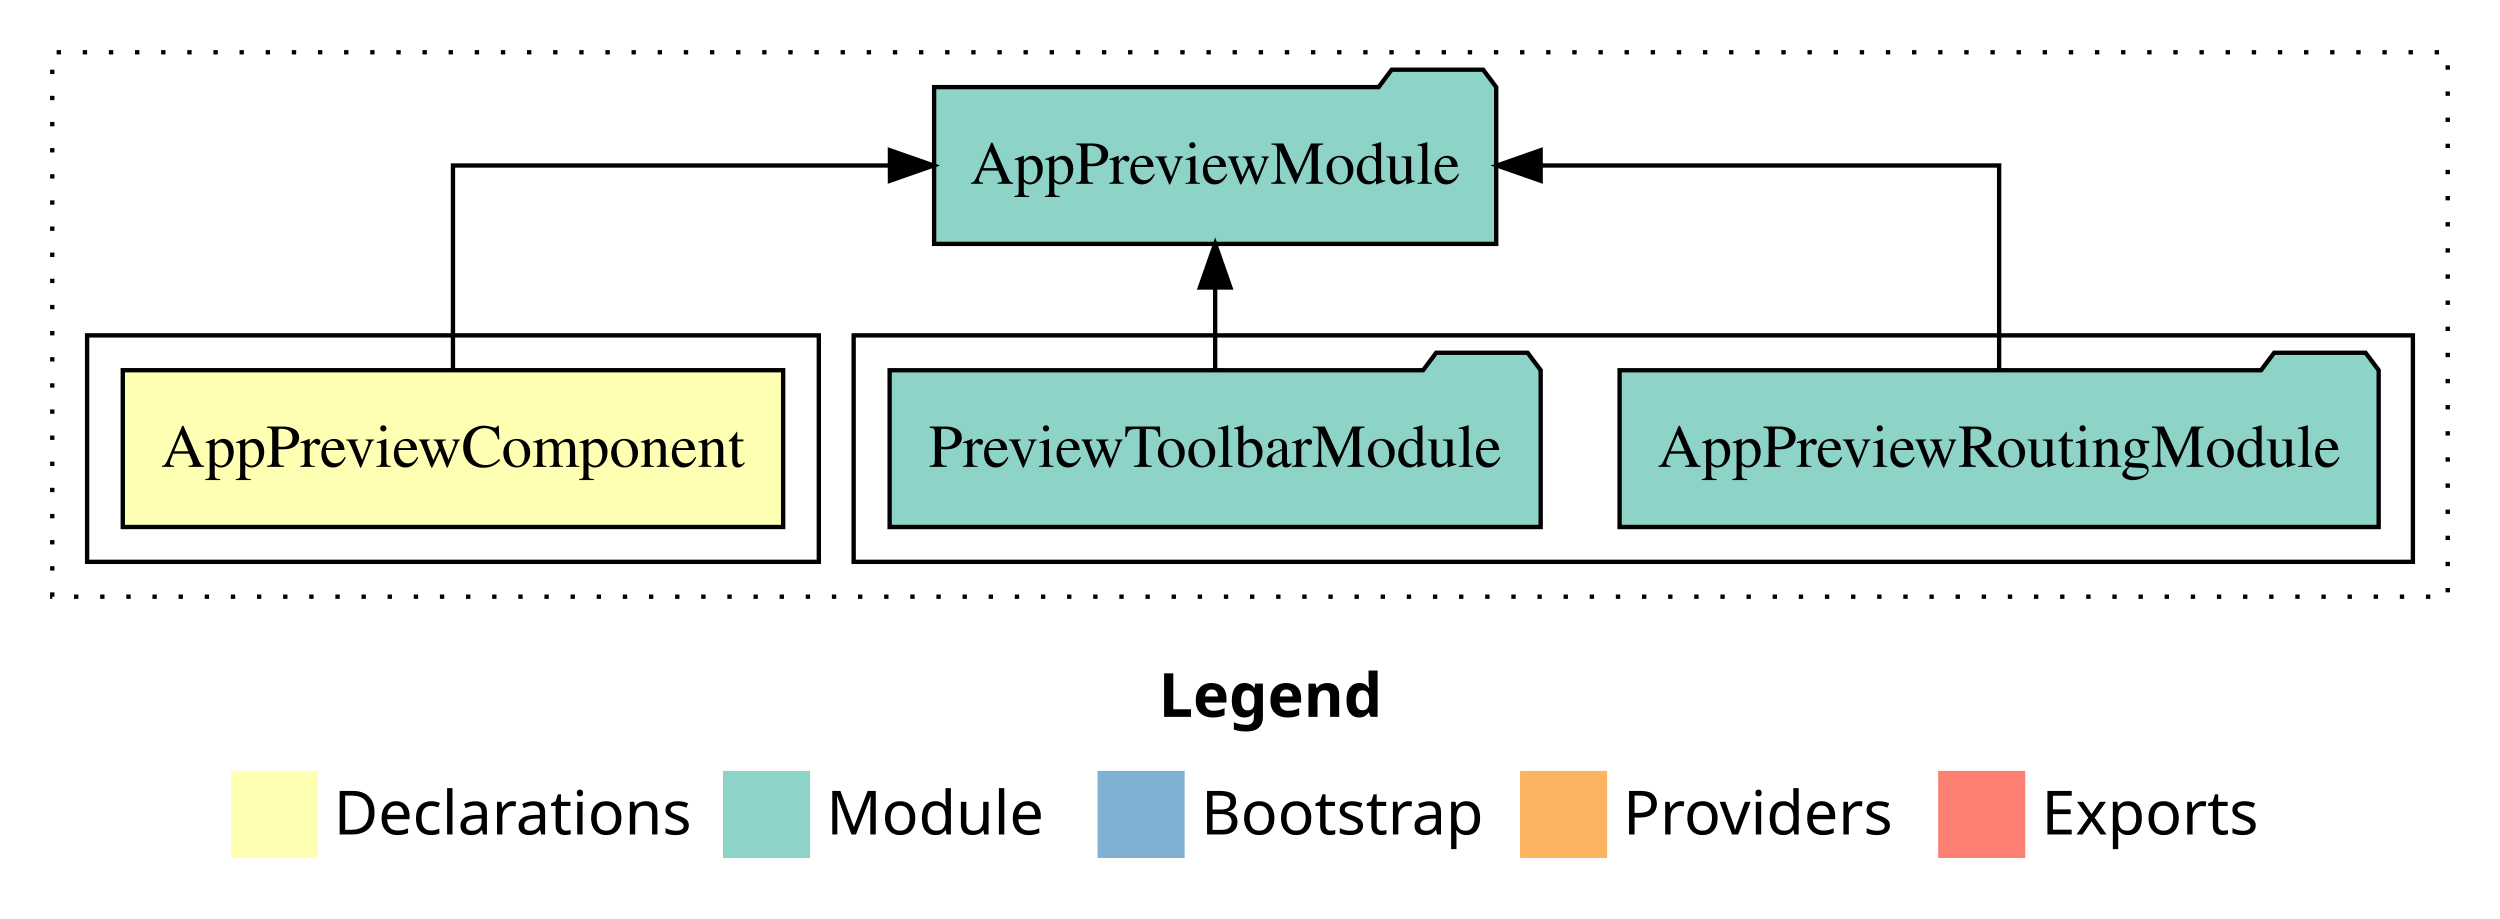
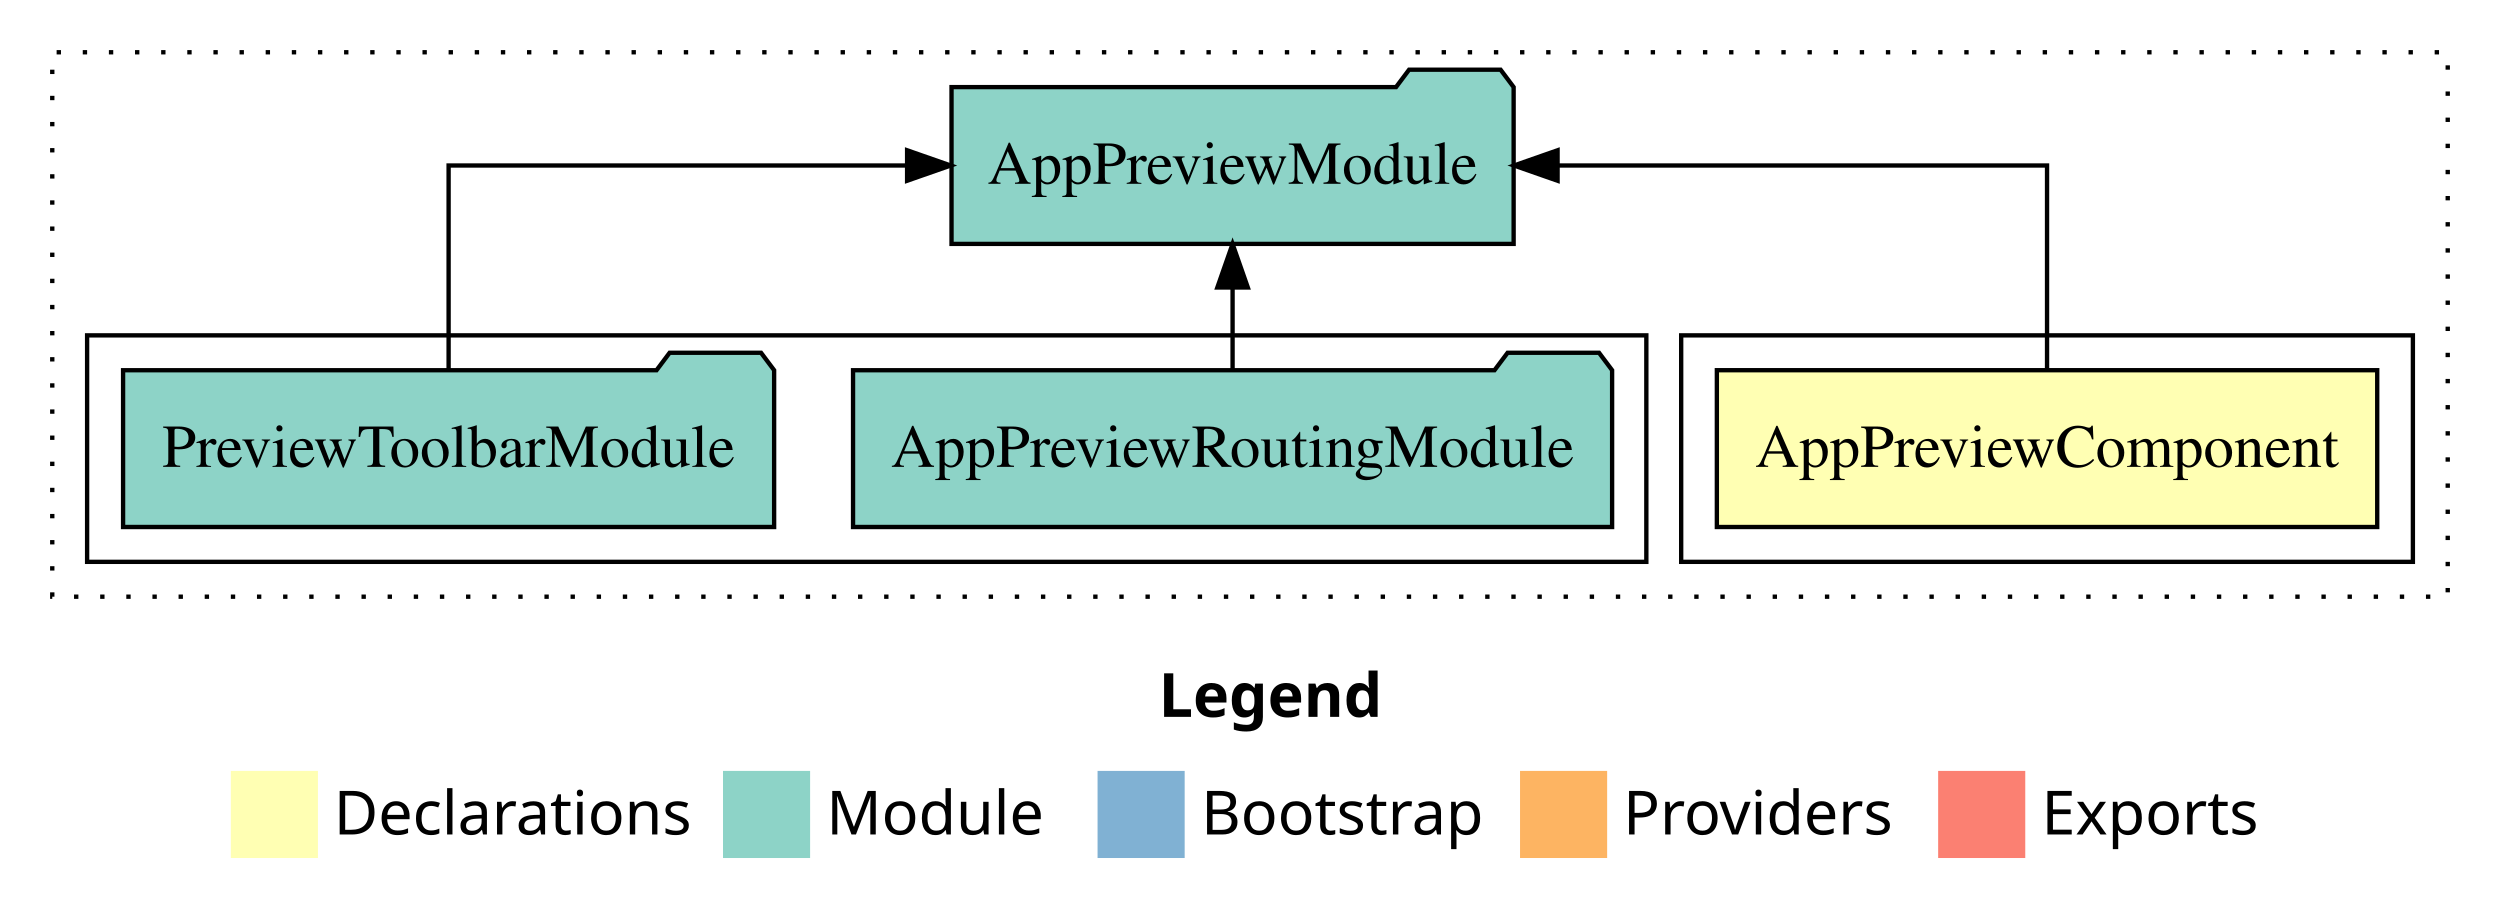
<svg xmlns="http://www.w3.org/2000/svg" width="574pt" height="211pt" viewBox="0.00 0.00 574.00 211.00">
  <g id="graph0" class="graph" transform="scale(1 1) rotate(0) translate(4 207)">
    <polygon fill="white" stroke="transparent" points="-4,4 -4,-207 570,-207 570,4 -4,4" />
    <text text-anchor="start" x="262.01" y="-42.4" font-family="sans-serif" font-weight="bold" font-size="14.00">Legend</text>
    <polygon fill="#ffffb3" stroke="transparent" points="49,-10 49,-30 69,-30 69,-10 49,-10" />
    <text text-anchor="start" x="72.63" y="-15.4" font-family="sans-serif" font-size="14.00">  Declarations</text>
    <polygon fill="#8dd3c7" stroke="transparent" points="162,-10 162,-30 182,-30 182,-10 162,-10" />
    <text text-anchor="start" x="185.73" y="-15.4" font-family="sans-serif" font-size="14.00">  Module</text>
    <polygon fill="#80b1d3" stroke="transparent" points="248,-10 248,-30 268,-30 268,-10 248,-10" />
    <text text-anchor="start" x="271.78" y="-15.4" font-family="sans-serif" font-size="14.00">  Bootstrap</text>
    <polygon fill="#fdb462" stroke="transparent" points="345,-10 345,-30 365,-30 365,-10 345,-10" />
    <text text-anchor="start" x="368.67" y="-15.4" font-family="sans-serif" font-size="14.00">  Providers</text>
    <polygon fill="#fb8072" stroke="transparent" points="441,-10 441,-30 461,-30 461,-10 441,-10" />
    <text text-anchor="start" x="464.73" y="-15.4" font-family="sans-serif" font-size="14.00">  Exports</text>
    <g id="clust1" class="cluster">
      <polygon fill="none" stroke="black" stroke-dasharray="1,5" points="8,-70 8,-195 558,-195 558,-70 8,-70" />
    </g>
+     <g id="clust2" class="cluster">
+       <polygon fill="none" stroke="black" points="382,-78 382,-130 550,-130 550,-78 382,-78" />
+     </g>
    <g id="clust4" class="cluster">
-       <polygon fill="none" stroke="black" points="192,-78 192,-130 550,-130 550,-78 192,-78" />
-     </g>
-     <g id="clust2" class="cluster">
-       <polygon fill="none" stroke="black" points="16,-78 16,-130 184,-130 184,-78 16,-78" />
+       <polygon fill="none" stroke="black" points="16,-78 16,-130 374,-130 374,-78 16,-78" />
    </g>
    <g id="node1" class="node">
-       <polygon fill="#ffffb3" stroke="black" points="175.81,-122 24.19,-122 24.19,-86 175.81,-86 175.81,-122" />
-       <text text-anchor="middle" x="100" y="-99.8" font-family="Times,serif" font-size="14.00">AppPreviewComponent</text>
+       <polygon fill="#ffffb3" stroke="black" points="541.81,-122 390.19,-122 390.19,-86 541.81,-86 541.81,-122" />
+       <text text-anchor="middle" x="466" y="-99.8" font-family="Times,serif" font-size="14.00">AppPreviewComponent</text>
    </g>
    <g id="node2" class="node">
-       <polygon fill="#8dd3c7" stroke="black" points="339.53,-187 336.53,-191 315.53,-191 312.53,-187 210.47,-187 210.47,-151 339.53,-151 339.53,-187" />
-       <text text-anchor="middle" x="275" y="-164.8" font-family="Times,serif" font-size="14.00">AppPreviewModule</text>
+       <polygon fill="#8dd3c7" stroke="black" points="343.53,-187 340.53,-191 319.53,-191 316.53,-187 214.47,-187 214.47,-151 343.53,-151 343.53,-187" />
+       <text text-anchor="middle" x="279" y="-164.8" font-family="Times,serif" font-size="14.00">AppPreviewModule</text>
    </g>
    <g id="edge1" class="edge">
-       <path fill="none" stroke="black" d="M100,-122.11C100,-141.34 100,-169 100,-169 100,-169 200.33,-169 200.33,-169" />
-       <polygon fill="black" stroke="black" points="200.33,-172.5 210.33,-169 200.33,-165.5 200.33,-172.5" />
+       <path fill="none" stroke="black" d="M466,-122.11C466,-141.34 466,-169 466,-169 466,-169 353.62,-169 353.62,-169" />
+       <polygon fill="black" stroke="black" points="353.62,-165.5 343.62,-169 353.62,-172.5 353.62,-165.5" />
    </g>
    <g id="node3" class="node">
-       <polygon fill="#8dd3c7" stroke="black" points="542.14,-122 539.14,-126 518.14,-126 515.14,-122 367.86,-122 367.86,-86 542.14,-86 542.14,-122" />
-       <text text-anchor="middle" x="455" y="-99.8" font-family="Times,serif" font-size="14.00">AppPreviewRoutingModule</text>
+       <polygon fill="#8dd3c7" stroke="black" points="366.14,-122 363.14,-126 342.14,-126 339.14,-122 191.86,-122 191.86,-86 366.14,-86 366.14,-122" />
+       <text text-anchor="middle" x="279" y="-99.8" font-family="Times,serif" font-size="14.00">AppPreviewRoutingModule</text>
    </g>
    <g id="edge2" class="edge">
-       <path fill="none" stroke="black" d="M455,-122.11C455,-141.34 455,-169 455,-169 455,-169 349.73,-169 349.73,-169" />
-       <polygon fill="black" stroke="black" points="349.73,-165.5 339.73,-169 349.73,-172.5 349.73,-165.5" />
+       <path fill="none" stroke="black" d="M279,-122.11C279,-122.11 279,-140.99 279,-140.99" />
+       <polygon fill="black" stroke="black" points="275.5,-140.99 279,-150.99 282.5,-140.99 275.5,-140.99" />
    </g>
    <g id="node4" class="node">
-       <polygon fill="#8dd3c7" stroke="black" points="349.74,-122 346.74,-126 325.74,-126 322.74,-122 200.26,-122 200.26,-86 349.74,-86 349.74,-122" />
-       <text text-anchor="middle" x="275" y="-99.8" font-family="Times,serif" font-size="14.00">PreviewToolbarModule</text>
+       <polygon fill="#8dd3c7" stroke="black" points="173.74,-122 170.74,-126 149.74,-126 146.74,-122 24.26,-122 24.26,-86 173.74,-86 173.74,-122" />
+       <text text-anchor="middle" x="99" y="-99.8" font-family="Times,serif" font-size="14.00">PreviewToolbarModule</text>
    </g>
    <g id="edge3" class="edge">
-       <path fill="none" stroke="black" d="M275,-122.11C275,-122.11 275,-140.99 275,-140.99" />
-       <polygon fill="black" stroke="black" points="271.5,-140.99 275,-150.99 278.5,-140.99 271.5,-140.99" />
+       <path fill="none" stroke="black" d="M99,-122.11C99,-141.34 99,-169 99,-169 99,-169 204.27,-169 204.27,-169" />
+       <polygon fill="black" stroke="black" points="204.27,-172.5 214.27,-169 204.27,-165.5 204.27,-172.5" />
    </g>
  </g>
</svg>
